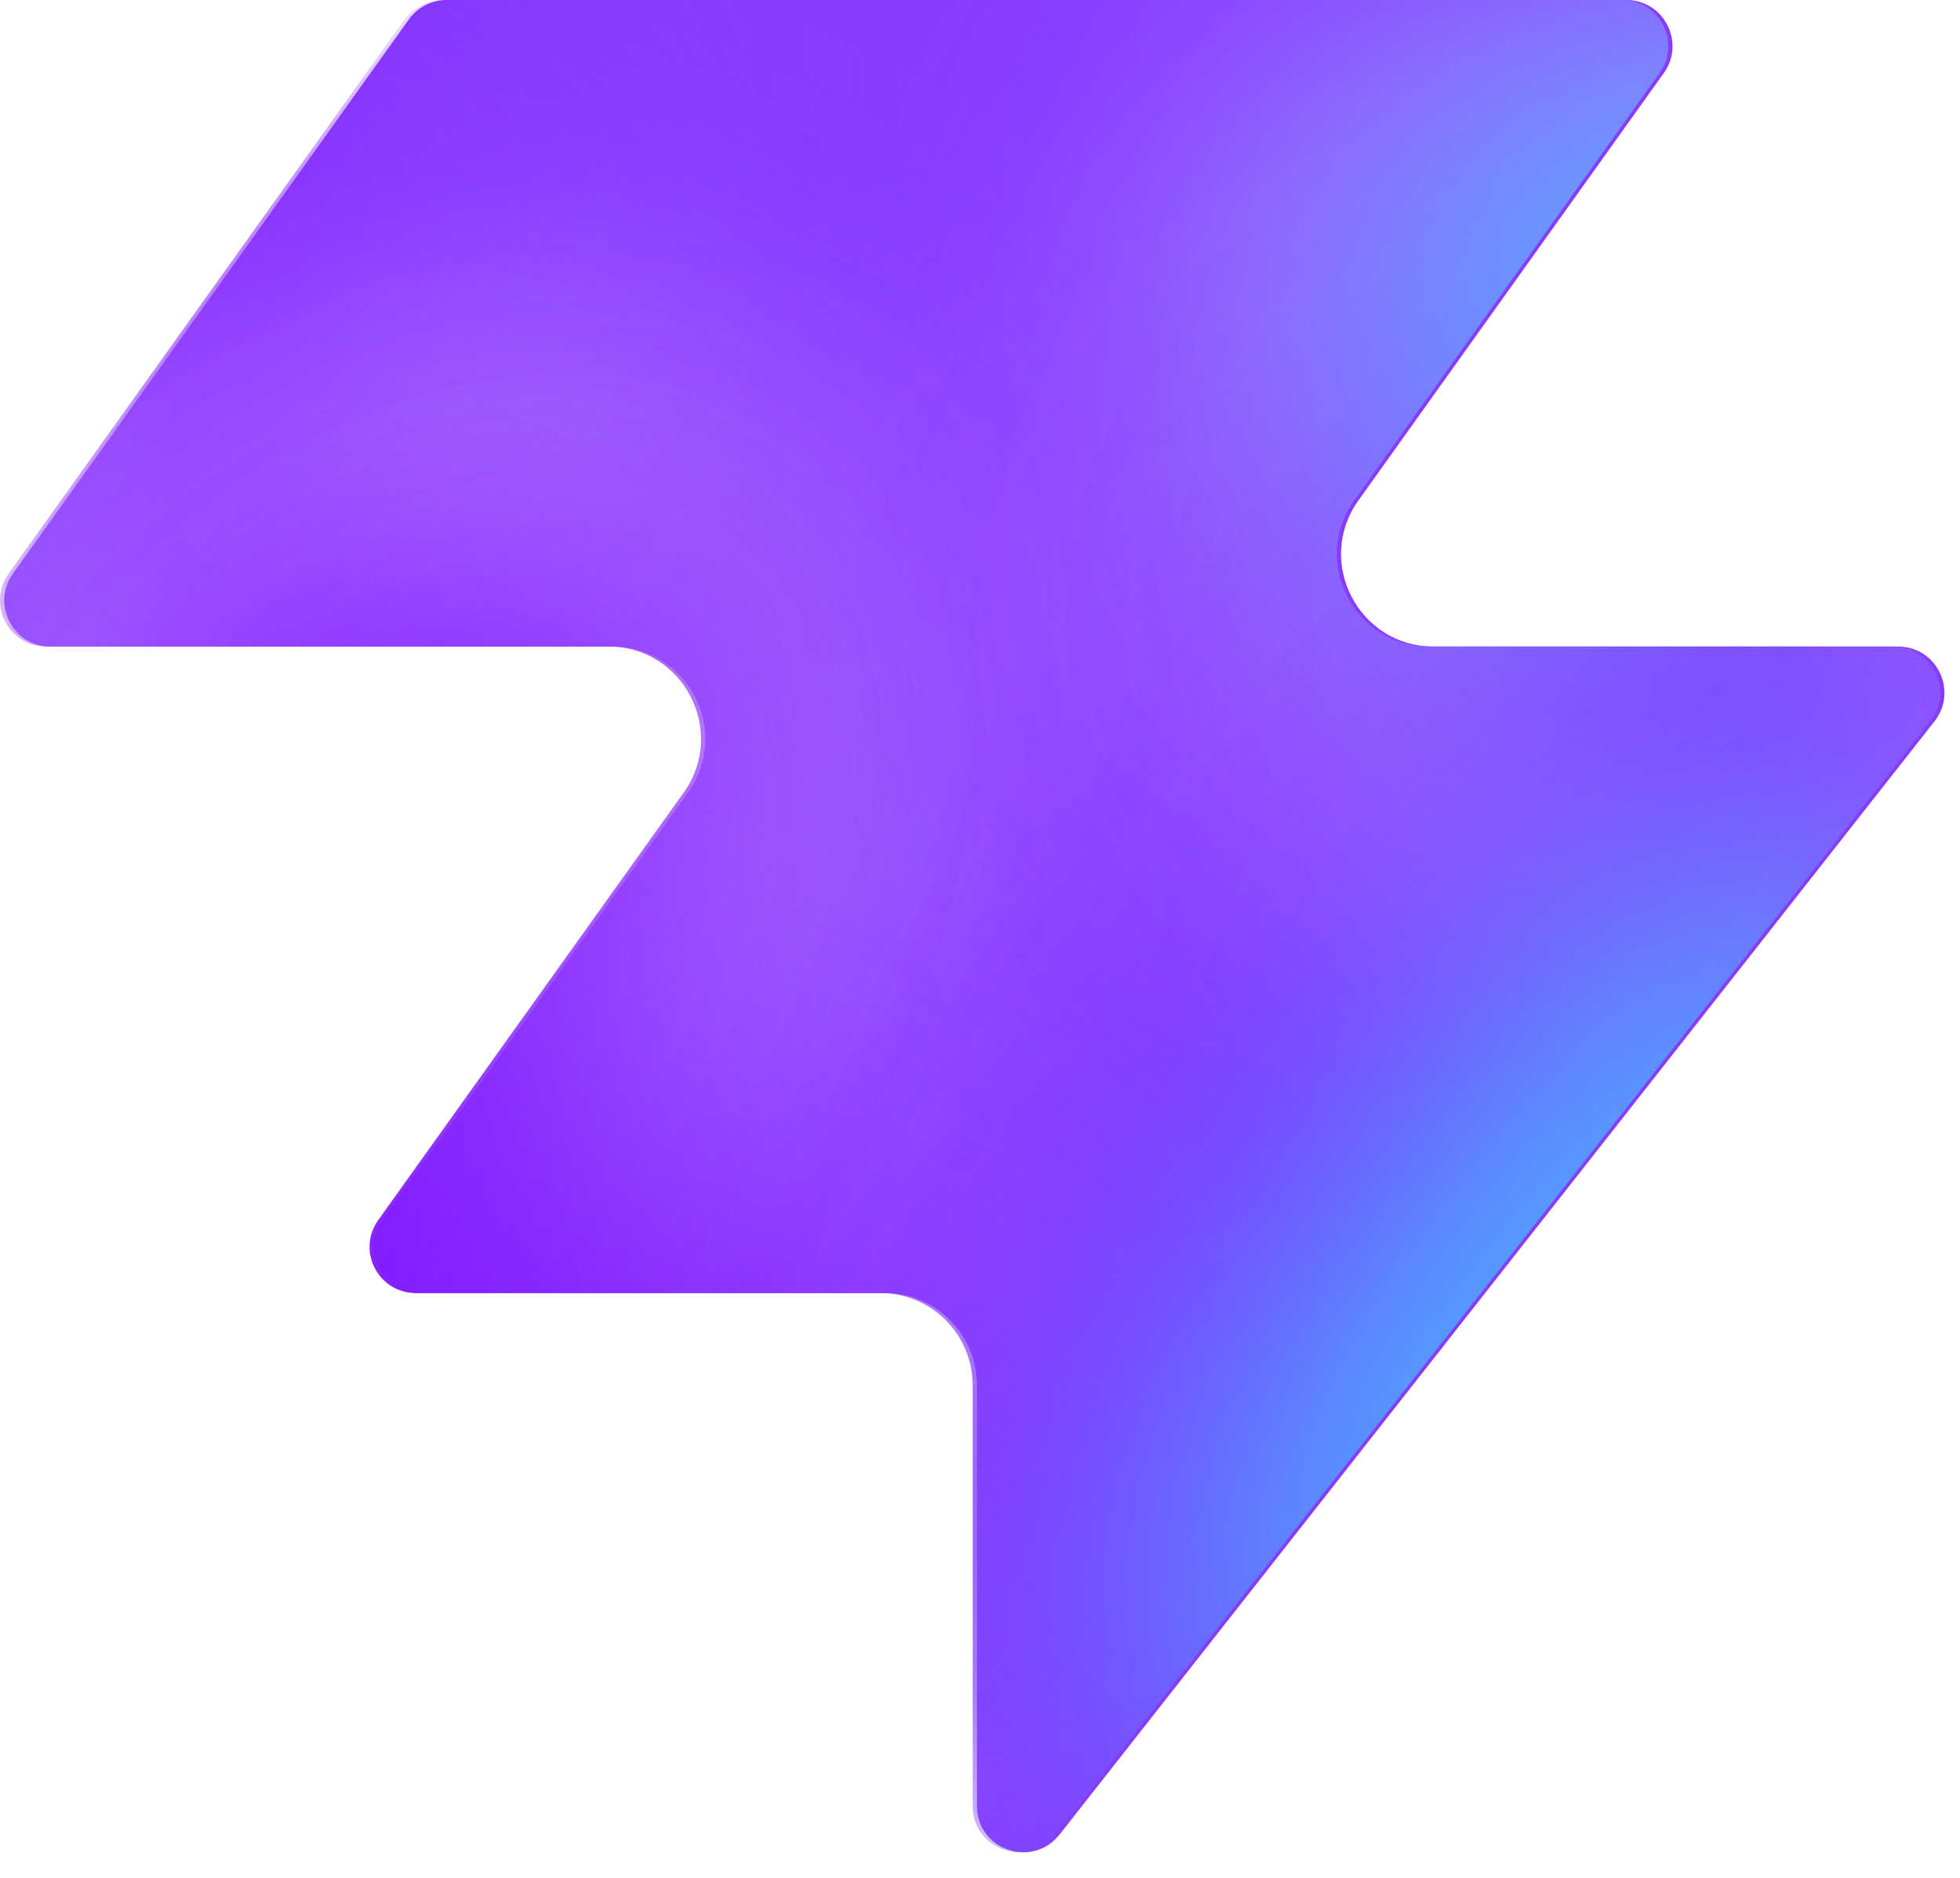
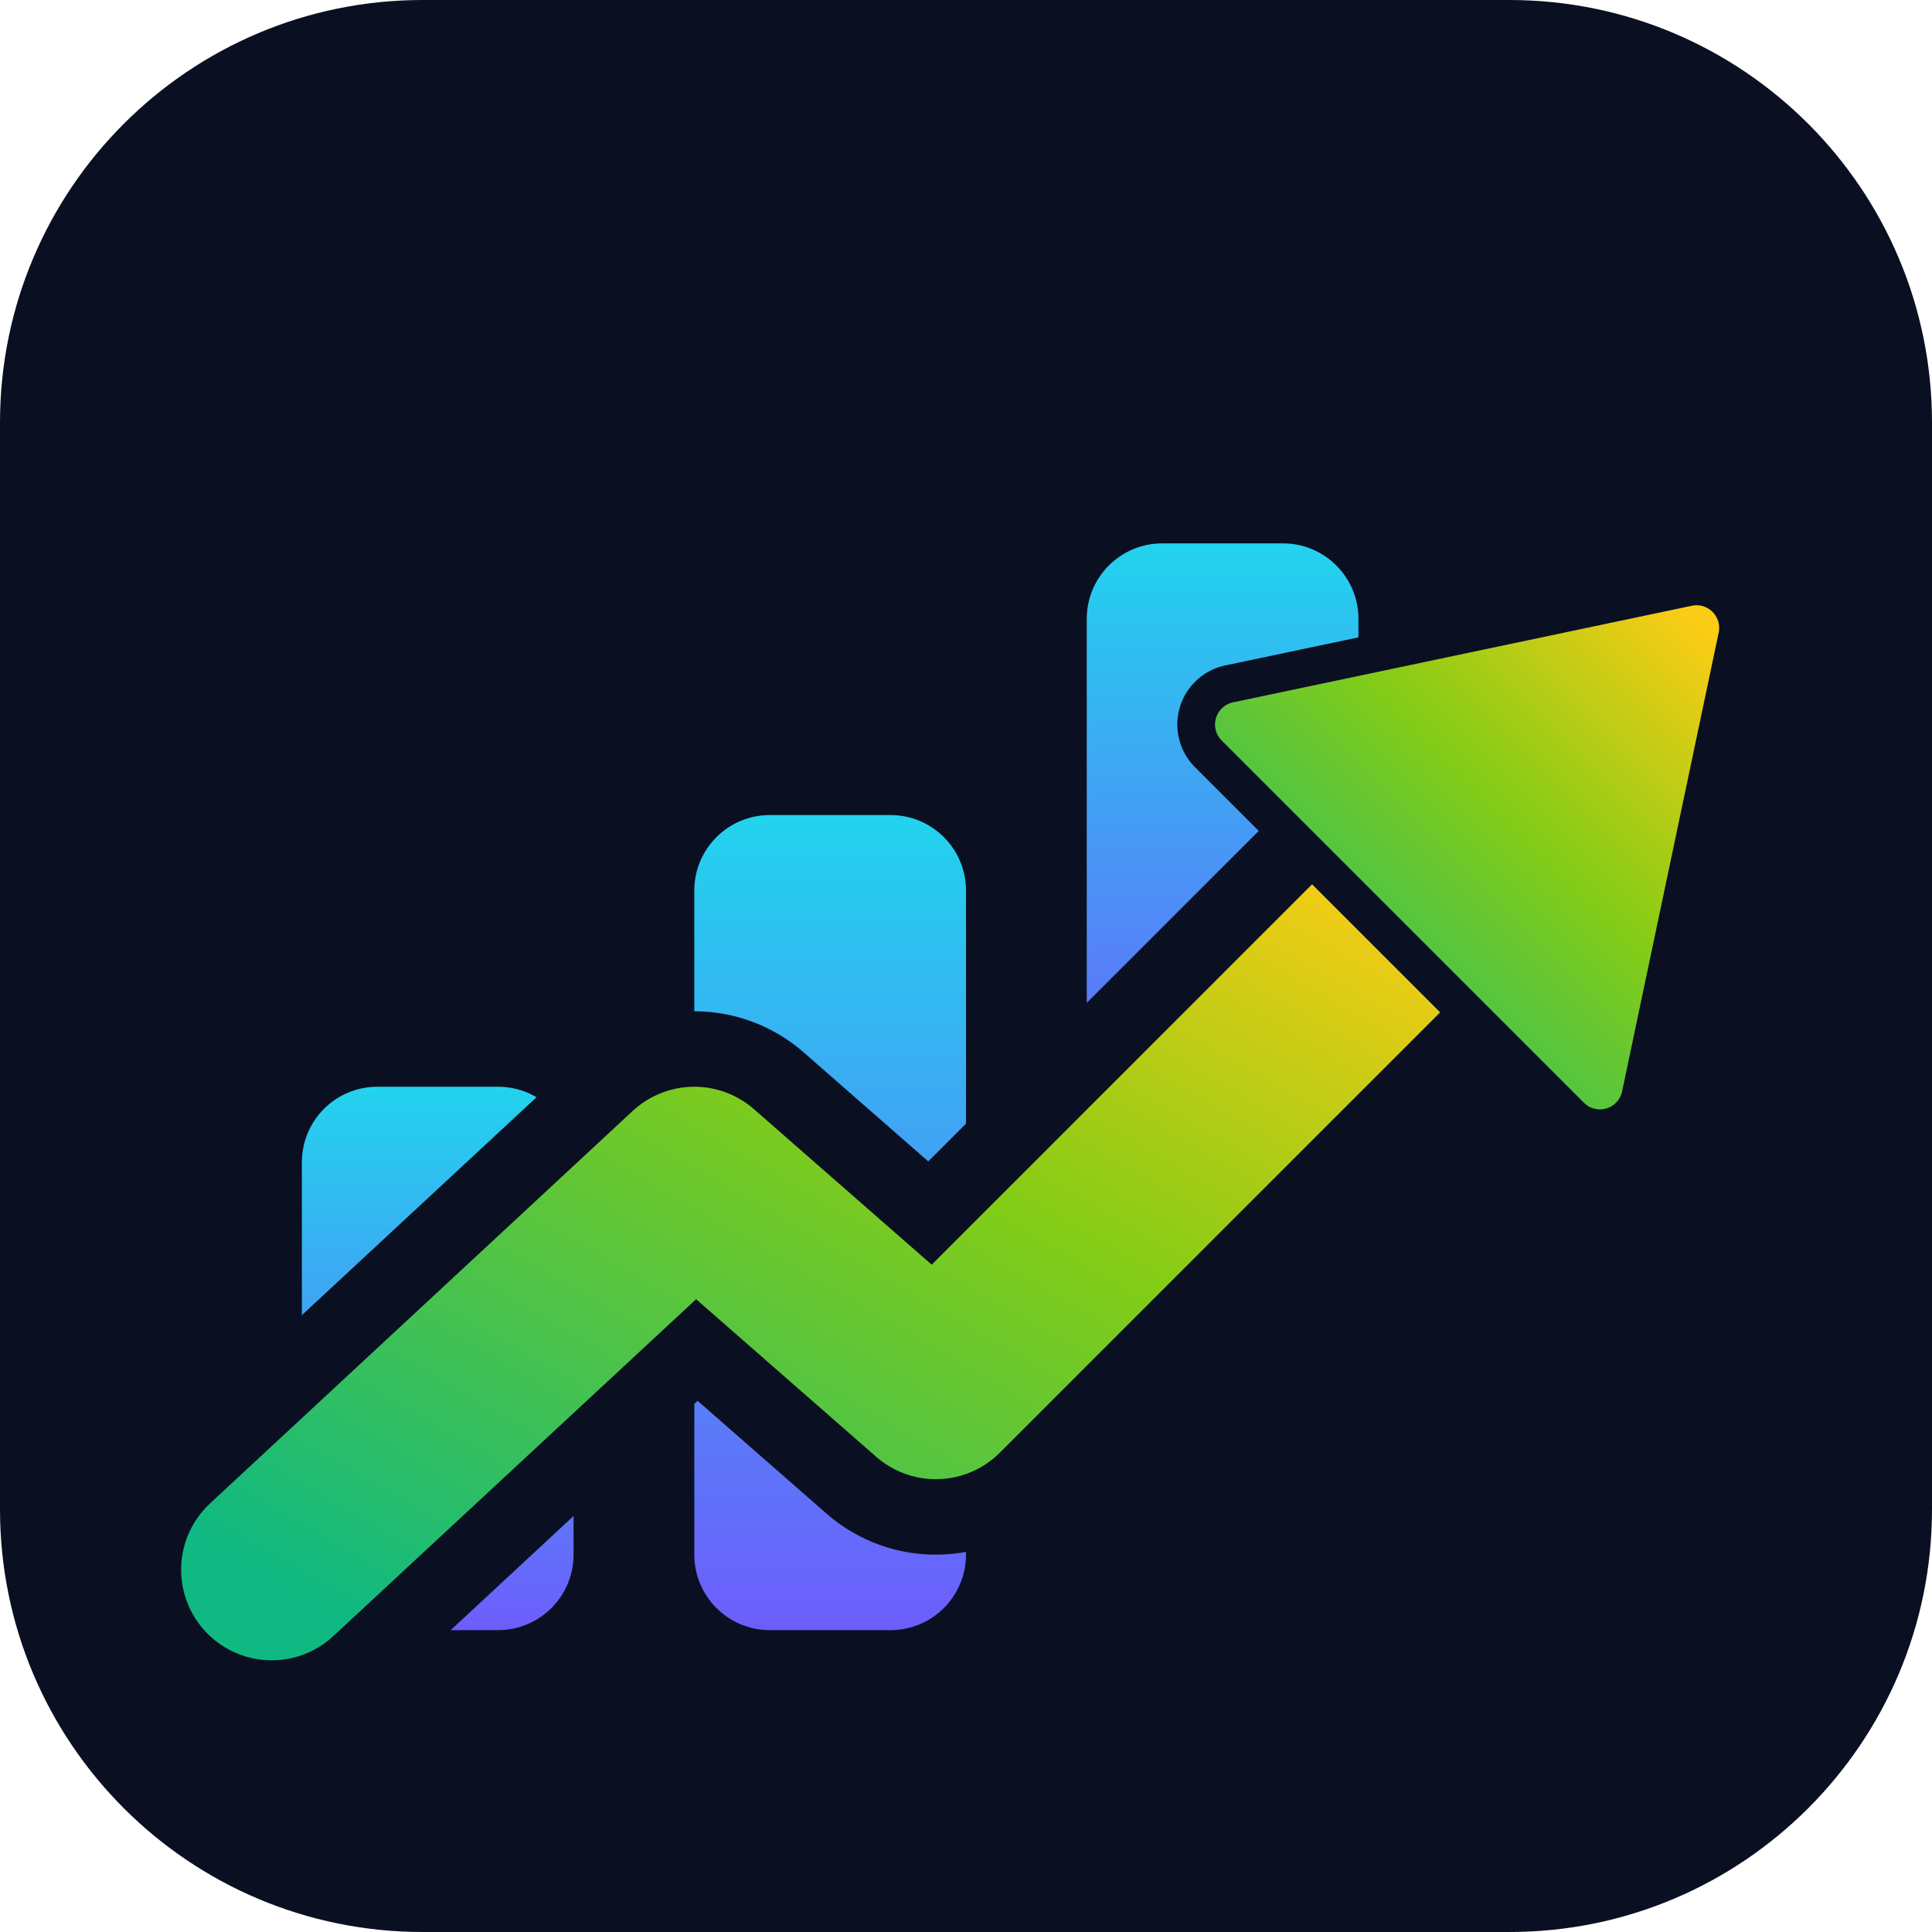
- <svg xmlns="http://www.w3.org/2000/svg" width="48" height="46" fill="none" viewBox="0 0 48 46">
-   <path fill="#863bff" d="M25.946 44.938c-.664.845-2.021.375-2.021-.698V33.937a2.26 2.26 0 0 0-2.262-2.262H10.287c-.92 0-1.456-1.04-.92-1.788l7.48-10.471c1.07-1.497 0-3.578-1.842-3.578H1.237c-.92 0-1.456-1.04-.92-1.788L10.013.474c.214-.297.556-.474.92-.474h28.894c.92 0 1.456 1.04.92 1.788l-7.48 10.471c-1.07 1.498 0 3.579 1.842 3.579h11.377c.943 0 1.473 1.088.89 1.83L25.947 44.94z" style="fill:#863bff;fill:color(display-p3 .525 .23 1);fill-opacity:1" />
-   <mask id="a" width="48" height="46" x="0" y="0" maskUnits="userSpaceOnUse" style="mask-type:alpha">
-     <path fill="#000" d="M25.842 44.938c-.664.844-2.021.375-2.021-.698V33.937a2.26 2.26 0 0 0-2.262-2.262H10.183c-.92 0-1.456-1.04-.92-1.788l7.48-10.471c1.07-1.498 0-3.579-1.842-3.579H1.133c-.92 0-1.456-1.04-.92-1.787L9.91.473c.214-.297.556-.474.92-.474h28.894c.92 0 1.456 1.04.92 1.788l-7.48 10.471c-1.07 1.498 0 3.578 1.842 3.578h11.377c.943 0 1.473 1.088.89 1.832L25.843 44.94z" style="fill:#000;fill-opacity:1" />
-   </mask>
-   <g mask="url(#a)">
-     <g filter="url(#b)">
-       <ellipse cx="5.508" cy="14.704" fill="#ede6ff" rx="5.508" ry="14.704" style="fill:#ede6ff;fill:color(display-p3 .927 .903 1);fill-opacity:1" transform="matrix(.00324 1 1 -.00324 -4.47 31.516)" />
-     </g>
-     <g filter="url(#c)">
-       <ellipse cx="10.399" cy="29.851" fill="#ede6ff" rx="10.399" ry="29.851" style="fill:#ede6ff;fill:color(display-p3 .927 .903 1);fill-opacity:1" transform="matrix(.00324 1 1 -.00324 -39.328 7.883)" />
-     </g>
-     <g filter="url(#d)">
-       <ellipse cx="5.508" cy="30.487" fill="#7e14ff" rx="5.508" ry="30.487" style="fill:#7e14ff;fill:color(display-p3 .492 .077 1);fill-opacity:1" transform="rotate(89.814 -25.913 -14.639)scale(1 -1)" />
-     </g>
-     <g filter="url(#e)">
-       <ellipse cx="5.508" cy="30.599" fill="#7e14ff" rx="5.508" ry="30.599" style="fill:#7e14ff;fill:color(display-p3 .492 .077 1);fill-opacity:1" transform="rotate(89.814 -32.644 -3.334)scale(1 -1)" />
-     </g>
-     <g filter="url(#f)">
-       <ellipse cx="5.508" cy="30.599" fill="#7e14ff" rx="5.508" ry="30.599" style="fill:#7e14ff;fill:color(display-p3 .492 .077 1);fill-opacity:1" transform="matrix(.00324 1 1 -.00324 -34.34 30.47)" />
-     </g>
-     <g filter="url(#g)">
-       <ellipse cx="14.072" cy="22.078" fill="#ede6ff" rx="14.072" ry="22.078" style="fill:#ede6ff;fill:color(display-p3 .927 .903 1);fill-opacity:1" transform="rotate(93.35 24.506 48.493)scale(-1 1)" />
-     </g>
-     <g filter="url(#h)">
-       <ellipse cx="3.47" cy="21.501" fill="#7e14ff" rx="3.47" ry="21.501" style="fill:#7e14ff;fill:color(display-p3 .492 .077 1);fill-opacity:1" transform="rotate(89.009 28.708 47.59)scale(-1 1)" />
-     </g>
-     <g filter="url(#i)">
-       <ellipse cx="3.47" cy="21.501" fill="#7e14ff" rx="3.47" ry="21.501" style="fill:#7e14ff;fill:color(display-p3 .492 .077 1);fill-opacity:1" transform="rotate(89.009 28.708 47.59)scale(-1 1)" />
-     </g>
-     <g filter="url(#j)">
-       <ellipse cx=".387" cy="8.972" fill="#7e14ff" rx="4.407" ry="29.108" style="fill:#7e14ff;fill:color(display-p3 .492 .077 1);fill-opacity:1" transform="rotate(39.51 .387 8.972)" />
-     </g>
-     <g filter="url(#k)">
-       <ellipse cx="47.523" cy="-6.092" fill="#7e14ff" rx="4.407" ry="29.108" style="fill:#7e14ff;fill:color(display-p3 .492 .077 1);fill-opacity:1" transform="rotate(37.892 47.523 -6.092)" />
-     </g>
-     <g filter="url(#l)">
-       <ellipse cx="41.412" cy="6.333" fill="#47bfff" rx="5.971" ry="9.665" style="fill:#47bfff;fill:color(display-p3 .28 .748 1);fill-opacity:1" transform="rotate(37.892 41.412 6.333)" />
-     </g>
-     <g filter="url(#m)">
-       <ellipse cx="-1.879" cy="38.332" fill="#7e14ff" rx="4.407" ry="29.108" style="fill:#7e14ff;fill:color(display-p3 .492 .077 1);fill-opacity:1" transform="rotate(37.892 -1.88 38.332)" />
-     </g>
-     <g filter="url(#n)">
-       <ellipse cx="-1.879" cy="38.332" fill="#7e14ff" rx="4.407" ry="29.108" style="fill:#7e14ff;fill:color(display-p3 .492 .077 1);fill-opacity:1" transform="rotate(37.892 -1.88 38.332)" />
-     </g>
-     <g filter="url(#o)">
-       <ellipse cx="35.651" cy="29.907" fill="#7e14ff" rx="4.407" ry="29.108" style="fill:#7e14ff;fill:color(display-p3 .492 .077 1);fill-opacity:1" transform="rotate(37.892 35.651 29.907)" />
-     </g>
-     <g filter="url(#p)">
-       <ellipse cx="38.418" cy="32.4" fill="#47bfff" rx="5.971" ry="15.297" style="fill:#47bfff;fill:color(display-p3 .28 .748 1);fill-opacity:1" transform="rotate(37.892 38.418 32.4)" />
-     </g>
-   </g>
+ <svg xmlns="http://www.w3.org/2000/svg" viewBox="0 0 64 64" fill="none">
  <defs>
-     <filter id="b" width="60.045" height="41.654" x="-19.77" y="16.149" color-interpolation-filters="sRGB" filterUnits="userSpaceOnUse">
-       <feFlood flood-opacity="0" result="BackgroundImageFix" />
-       <feBlend in="SourceGraphic" in2="BackgroundImageFix" result="shape" />
-       <feGaussianBlur result="effect1_foregroundBlur_2002_17158" stdDeviation="7.659" />
-     </filter>
-     <filter id="c" width="90.34" height="51.437" x="-54.613" y="-7.533" color-interpolation-filters="sRGB" filterUnits="userSpaceOnUse">
-       <feFlood flood-opacity="0" result="BackgroundImageFix" />
-       <feBlend in="SourceGraphic" in2="BackgroundImageFix" result="shape" />
-       <feGaussianBlur result="effect1_foregroundBlur_2002_17158" stdDeviation="7.659" />
-     </filter>
-     <filter id="d" width="79.355" height="29.4" x="-49.64" y="2.03" color-interpolation-filters="sRGB" filterUnits="userSpaceOnUse">
-       <feFlood flood-opacity="0" result="BackgroundImageFix" />
-       <feBlend in="SourceGraphic" in2="BackgroundImageFix" result="shape" />
-       <feGaussianBlur result="effect1_foregroundBlur_2002_17158" stdDeviation="4.596" />
-     </filter>
-     <filter id="e" width="79.579" height="29.4" x="-45.045" y="20.029" color-interpolation-filters="sRGB" filterUnits="userSpaceOnUse">
-       <feFlood flood-opacity="0" result="BackgroundImageFix" />
-       <feBlend in="SourceGraphic" in2="BackgroundImageFix" result="shape" />
-       <feGaussianBlur result="effect1_foregroundBlur_2002_17158" stdDeviation="4.596" />
-     </filter>
-     <filter id="f" width="79.579" height="29.4" x="-43.513" y="21.178" color-interpolation-filters="sRGB" filterUnits="userSpaceOnUse">
-       <feFlood flood-opacity="0" result="BackgroundImageFix" />
-       <feBlend in="SourceGraphic" in2="BackgroundImageFix" result="shape" />
-       <feGaussianBlur result="effect1_foregroundBlur_2002_17158" stdDeviation="4.596" />
-     </filter>
-     <filter id="g" width="74.749" height="58.852" x="15.756" y="-17.901" color-interpolation-filters="sRGB" filterUnits="userSpaceOnUse">
-       <feFlood flood-opacity="0" result="BackgroundImageFix" />
-       <feBlend in="SourceGraphic" in2="BackgroundImageFix" result="shape" />
-       <feGaussianBlur result="effect1_foregroundBlur_2002_17158" stdDeviation="7.659" />
-     </filter>
-     <filter id="h" width="61.377" height="25.362" x="23.548" y="2.284" color-interpolation-filters="sRGB" filterUnits="userSpaceOnUse">
-       <feFlood flood-opacity="0" result="BackgroundImageFix" />
-       <feBlend in="SourceGraphic" in2="BackgroundImageFix" result="shape" />
-       <feGaussianBlur result="effect1_foregroundBlur_2002_17158" stdDeviation="4.596" />
-     </filter>
-     <filter id="i" width="61.377" height="25.362" x="23.548" y="2.284" color-interpolation-filters="sRGB" filterUnits="userSpaceOnUse">
-       <feFlood flood-opacity="0" result="BackgroundImageFix" />
-       <feBlend in="SourceGraphic" in2="BackgroundImageFix" result="shape" />
-       <feGaussianBlur result="effect1_foregroundBlur_2002_17158" stdDeviation="4.596" />
-     </filter>
-     <filter id="j" width="56.045" height="63.649" x="-27.636" y="-22.853" color-interpolation-filters="sRGB" filterUnits="userSpaceOnUse">
-       <feFlood flood-opacity="0" result="BackgroundImageFix" />
-       <feBlend in="SourceGraphic" in2="BackgroundImageFix" result="shape" />
-       <feGaussianBlur result="effect1_foregroundBlur_2002_17158" stdDeviation="4.596" />
-     </filter>
-     <filter id="k" width="54.814" height="64.646" x="20.116" y="-38.415" color-interpolation-filters="sRGB" filterUnits="userSpaceOnUse">
-       <feFlood flood-opacity="0" result="BackgroundImageFix" />
-       <feBlend in="SourceGraphic" in2="BackgroundImageFix" result="shape" />
-       <feGaussianBlur result="effect1_foregroundBlur_2002_17158" stdDeviation="4.596" />
-     </filter>
-     <filter id="l" width="33.541" height="35.313" x="24.641" y="-11.323" color-interpolation-filters="sRGB" filterUnits="userSpaceOnUse">
-       <feFlood flood-opacity="0" result="BackgroundImageFix" />
-       <feBlend in="SourceGraphic" in2="BackgroundImageFix" result="shape" />
-       <feGaussianBlur result="effect1_foregroundBlur_2002_17158" stdDeviation="4.596" />
-     </filter>
-     <filter id="m" width="54.814" height="64.646" x="-29.286" y="6.009" color-interpolation-filters="sRGB" filterUnits="userSpaceOnUse">
-       <feFlood flood-opacity="0" result="BackgroundImageFix" />
-       <feBlend in="SourceGraphic" in2="BackgroundImageFix" result="shape" />
-       <feGaussianBlur result="effect1_foregroundBlur_2002_17158" stdDeviation="4.596" />
-     </filter>
-     <filter id="n" width="54.814" height="64.646" x="-29.286" y="6.009" color-interpolation-filters="sRGB" filterUnits="userSpaceOnUse">
-       <feFlood flood-opacity="0" result="BackgroundImageFix" />
-       <feBlend in="SourceGraphic" in2="BackgroundImageFix" result="shape" />
-       <feGaussianBlur result="effect1_foregroundBlur_2002_17158" stdDeviation="4.596" />
-     </filter>
-     <filter id="o" width="54.814" height="64.646" x="8.244" y="-2.416" color-interpolation-filters="sRGB" filterUnits="userSpaceOnUse">
-       <feFlood flood-opacity="0" result="BackgroundImageFix" />
-       <feBlend in="SourceGraphic" in2="BackgroundImageFix" result="shape" />
-       <feGaussianBlur result="effect1_foregroundBlur_2002_17158" stdDeviation="4.596" />
-     </filter>
-     <filter id="p" width="39.409" height="43.623" x="18.713" y="10.588" color-interpolation-filters="sRGB" filterUnits="userSpaceOnUse">
-       <feFlood flood-opacity="0" result="BackgroundImageFix" />
-       <feBlend in="SourceGraphic" in2="BackgroundImageFix" result="shape" />
-       <feGaussianBlur result="effect1_foregroundBlur_2002_17158" stdDeviation="4.596" />
-     </filter>
+     <linearGradient id="bar" x1="0" y1="1" x2="0" y2="0">
+       <stop offset="0" stop-color="#6d5dfc" />
+       <stop offset="1" stop-color="#22d3ee" />
+     </linearGradient>
+     <linearGradient id="arrow" x1="0" y1="1" x2="1" y2="0">
+       <stop offset="0" stop-color="#10b981" />
+       <stop offset=".6" stop-color="#84cc16" />
+       <stop offset="1" stop-color="#facc15" />
+     </linearGradient>
  </defs>
+   <rect width="64" height="64" rx="14" fill="#0a1022" />
+   <rect x="10" y="36" width="9" height="18" rx="2.5" fill="url(#bar)" />
+   <rect x="23" y="27" width="9" height="27" rx="2.5" fill="url(#bar)" />
+   <rect x="36" y="18" width="9" height="20" rx="2.5" fill="url(#bar)" />
+   <path d="M9 52l14-13 8 7 16-16" stroke="#0a1022" stroke-width="11" stroke-linecap="round" stroke-linejoin="round" />
+   <path d="M9 52l14-13 8 7 16-16" stroke="url(#arrow)" stroke-width="6" stroke-linecap="round" stroke-linejoin="round" />
+   <path d="M56.2 20.8L53 36 41 24z" fill="#0a1022" stroke="#0a1022" stroke-width="4" stroke-linejoin="round" />
+   <path d="M56.2 20.8L53 36 41 24z" fill="url(#arrow)" stroke="url(#arrow)" stroke-width="1.5" stroke-linejoin="round" />
</svg>
